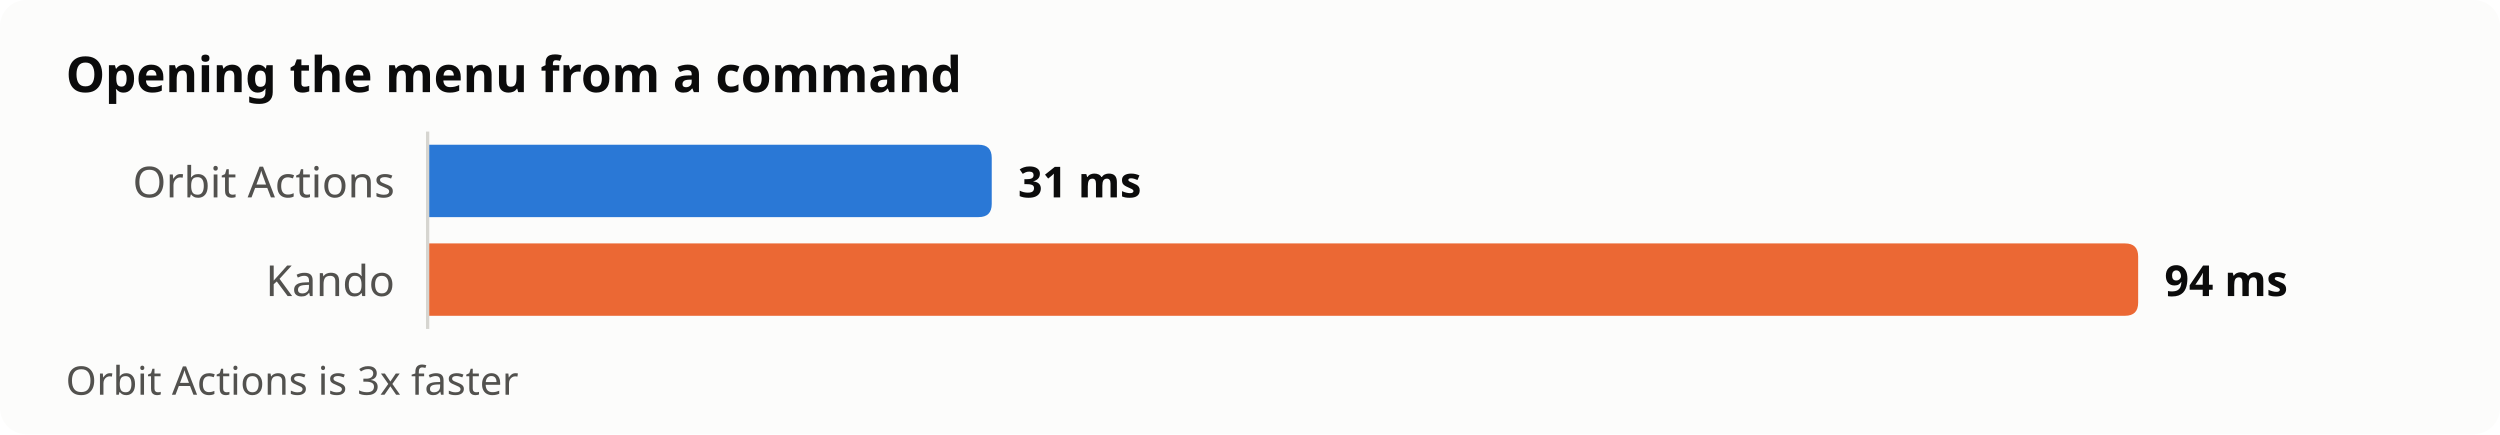
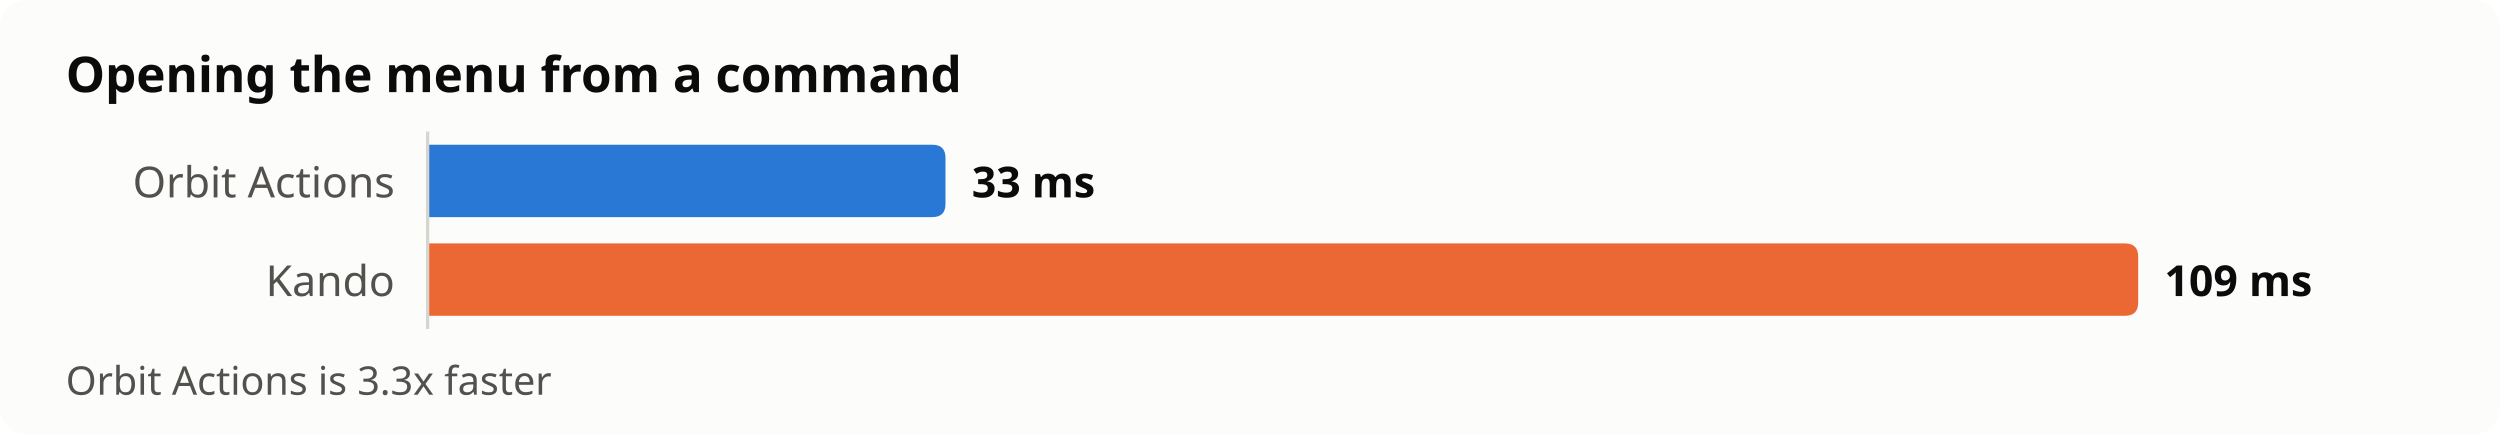
- <svg xmlns="http://www.w3.org/2000/svg" viewBox="0 0 760 132" width="760" height="132" role="img" aria-label="Opening the menu from a command: Orbit Actions 31 ms, Kando 3.0.1 94 ms">
+ <svg xmlns="http://www.w3.org/2000/svg" viewBox="0 0 760 132" width="760" height="132" role="img" aria-label="Opening the menu from a command: Orbit Actions 33 ms, Kando 3.0.1 109 ms">
  <style>
  .surface { fill: #fcfcfb; }
  .title { fill: #0b0b0b; font: 600 15px 'Segoe UI', system-ui, sans-serif; }
  .label { fill: #52514e; font: 13px 'Segoe UI', system-ui, sans-serif; }
  .value { fill: #0b0b0b; font: 600 13px 'Segoe UI', system-ui, sans-serif; }
  .note { fill: #52514e; font: 12px 'Segoe UI', system-ui, sans-serif; }
  .base { stroke: #d6d5d0; }
  .orbit { fill: #2a78d6; }
  .kando { fill: #eb6834; }
  @media (prefers-color-scheme: dark) {
    .surface { fill: #1a1a19; }
    .title, .value { fill: #f0efec; }
    .label, .note { fill: #c3c2b7; }
    .base { stroke: #3a3a37; }
    .orbit { fill: #3987e5; }
    .kando { fill: #d95926; }
  }
</style>
  <rect class="surface" width="760" height="132" rx="8" />
  <text class="title" x="20" y="28">Opening the menu from a command</text>
  <text class="label" x="120" y="60" text-anchor="end">Orbit Actions</text>
-   <path class="orbit" d="M130,44 H297.489 Q301.489,44 301.489,48 V62 Q301.489,66 297.489,66 H130 Z" />
-   <text class="value" x="309.489" y="60">31 ms</text>
+   <path class="orbit" d="M130,44 H283.431 Q287.431,44 287.431,48 V62 Q287.431,66 283.431,66 H130 Z" />
+   <text class="value" x="295.431" y="60">33 ms</text>
  <text class="label" x="120" y="90" text-anchor="end">Kando</text>
  <path class="kando" d="M130,74 H646 Q650,74 650,78 V92 Q650,96 646,96 H130 Z" />
-   <text class="value" x="658" y="90">94 ms</text>
+   <text class="value" x="658" y="90">109 ms</text>
  <line class="base" x1="130" y1="40" x2="130" y2="100" />
-   <text class="note" x="20" y="120">Orbit Actions is 3x faster</text>
+   <text class="note" x="20" y="120">Orbit Actions is 3.3x faster</text>
</svg>
